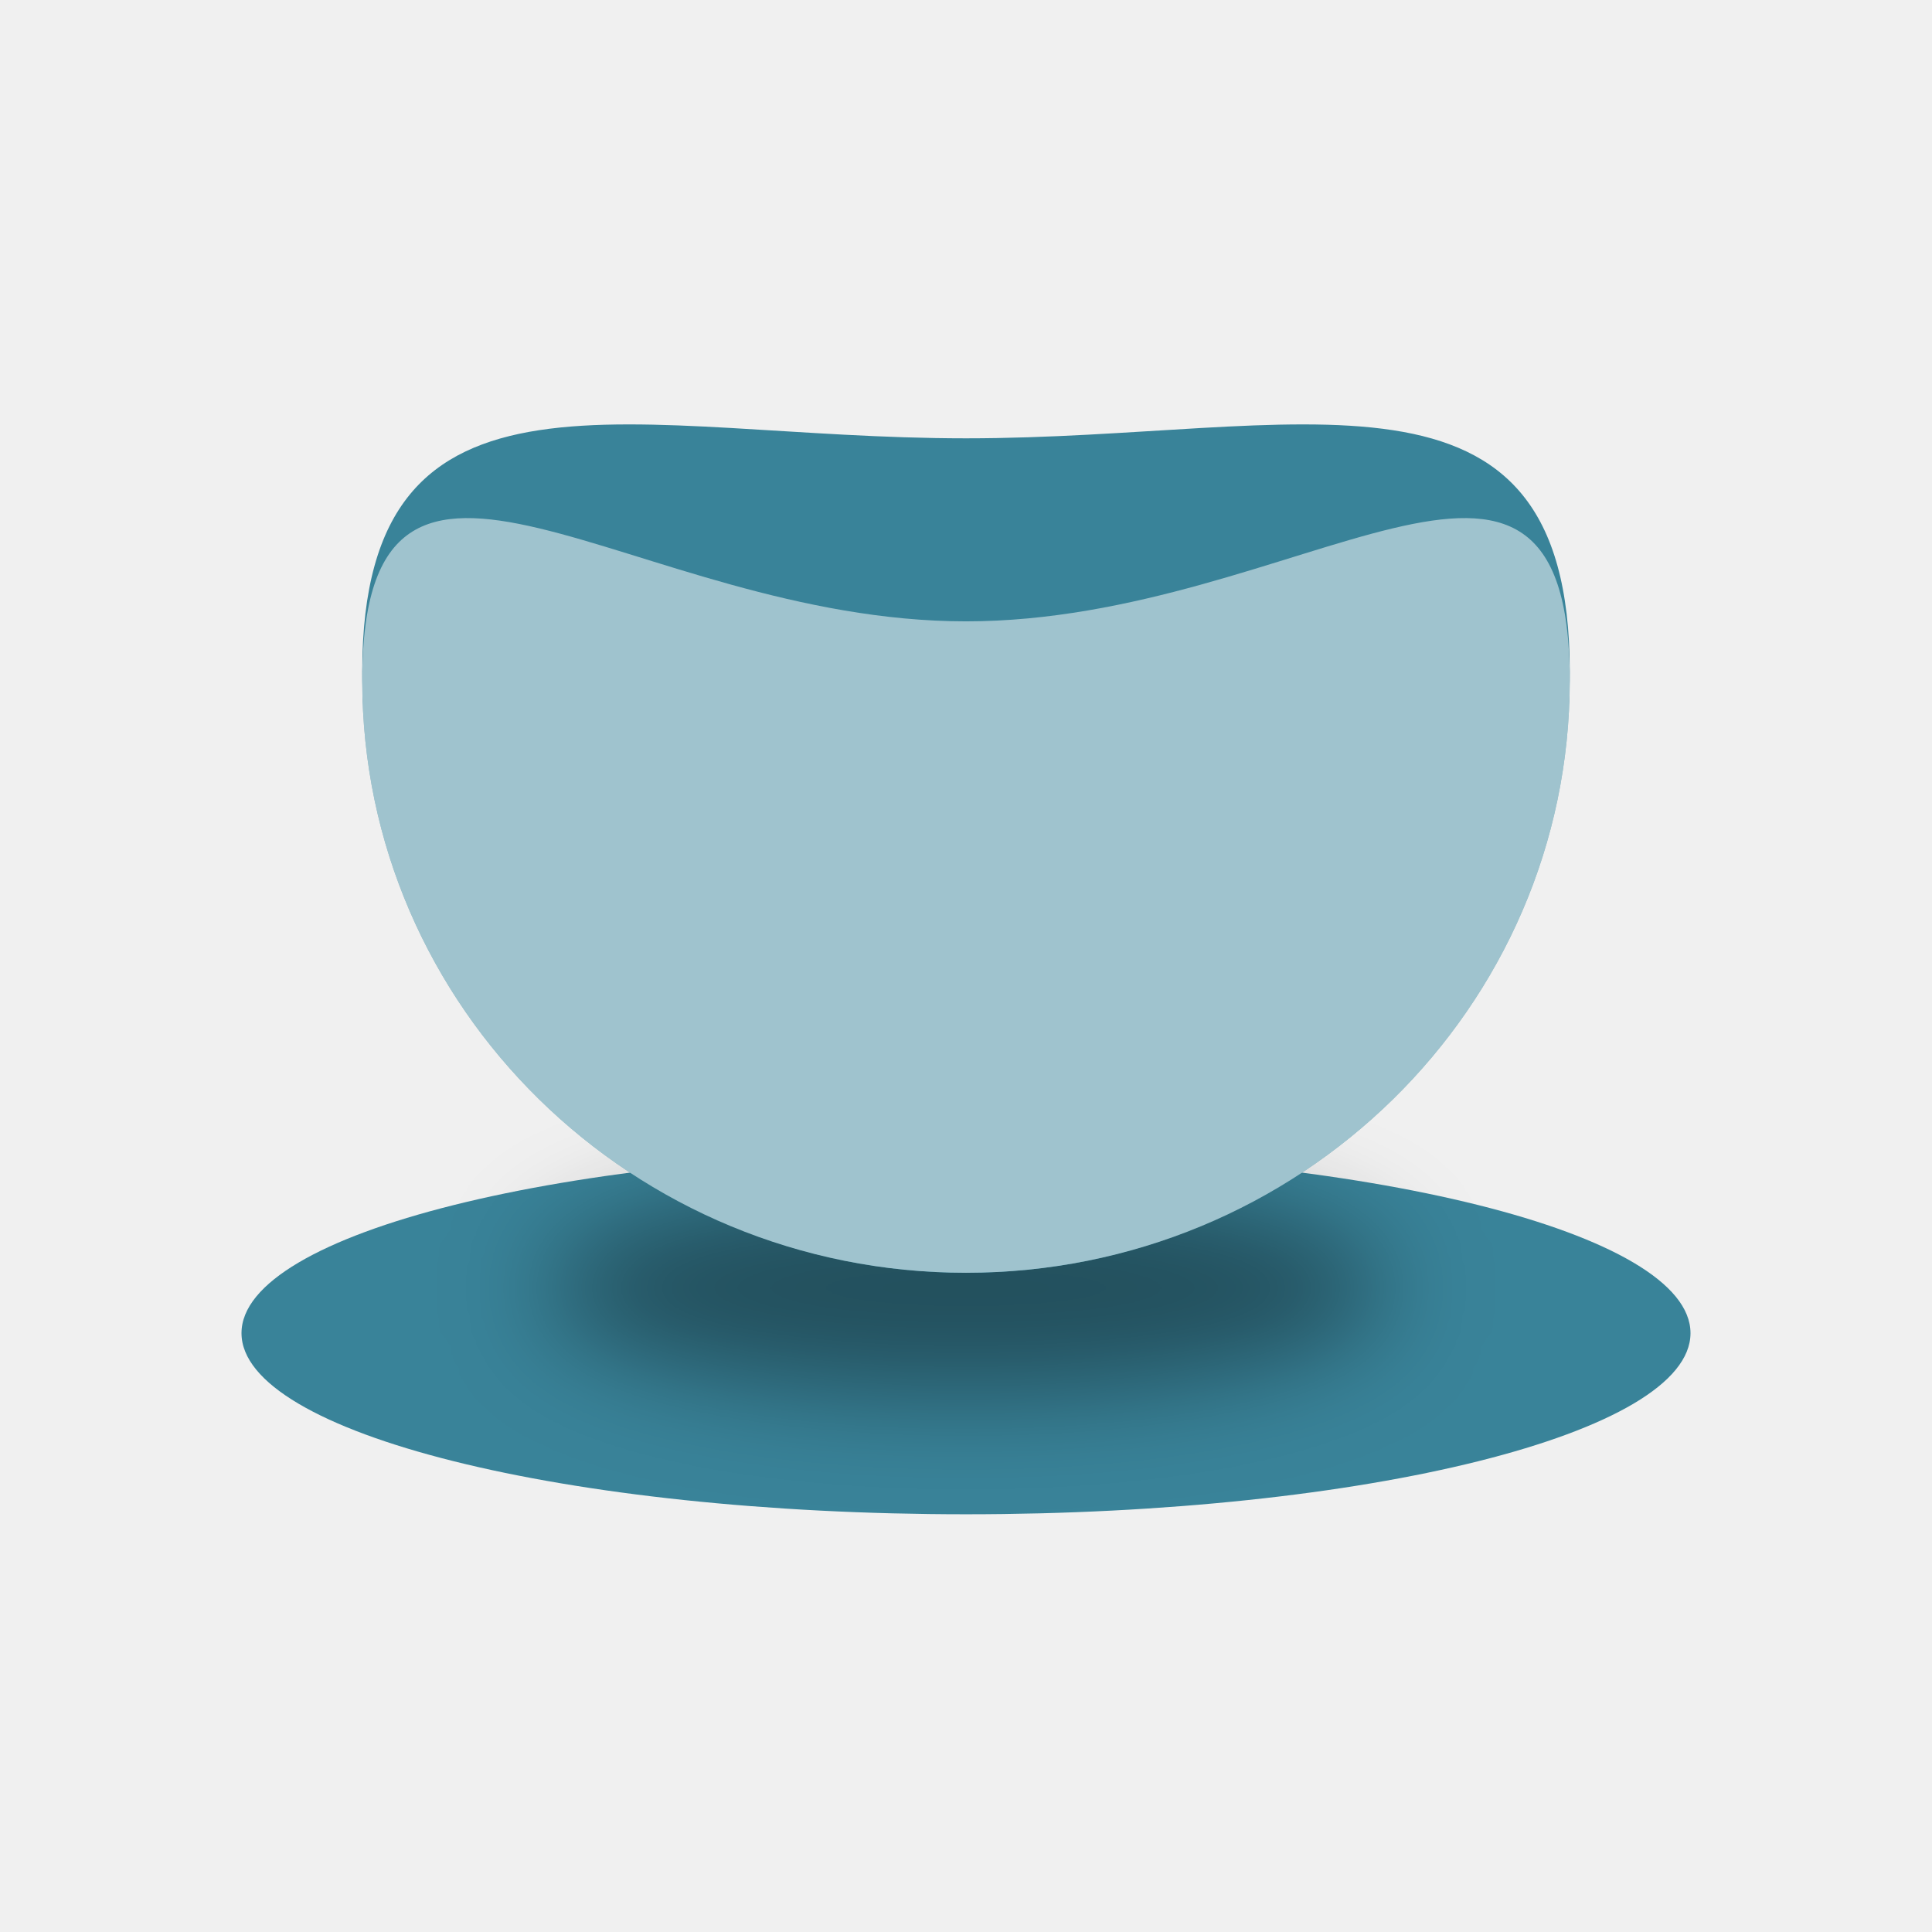
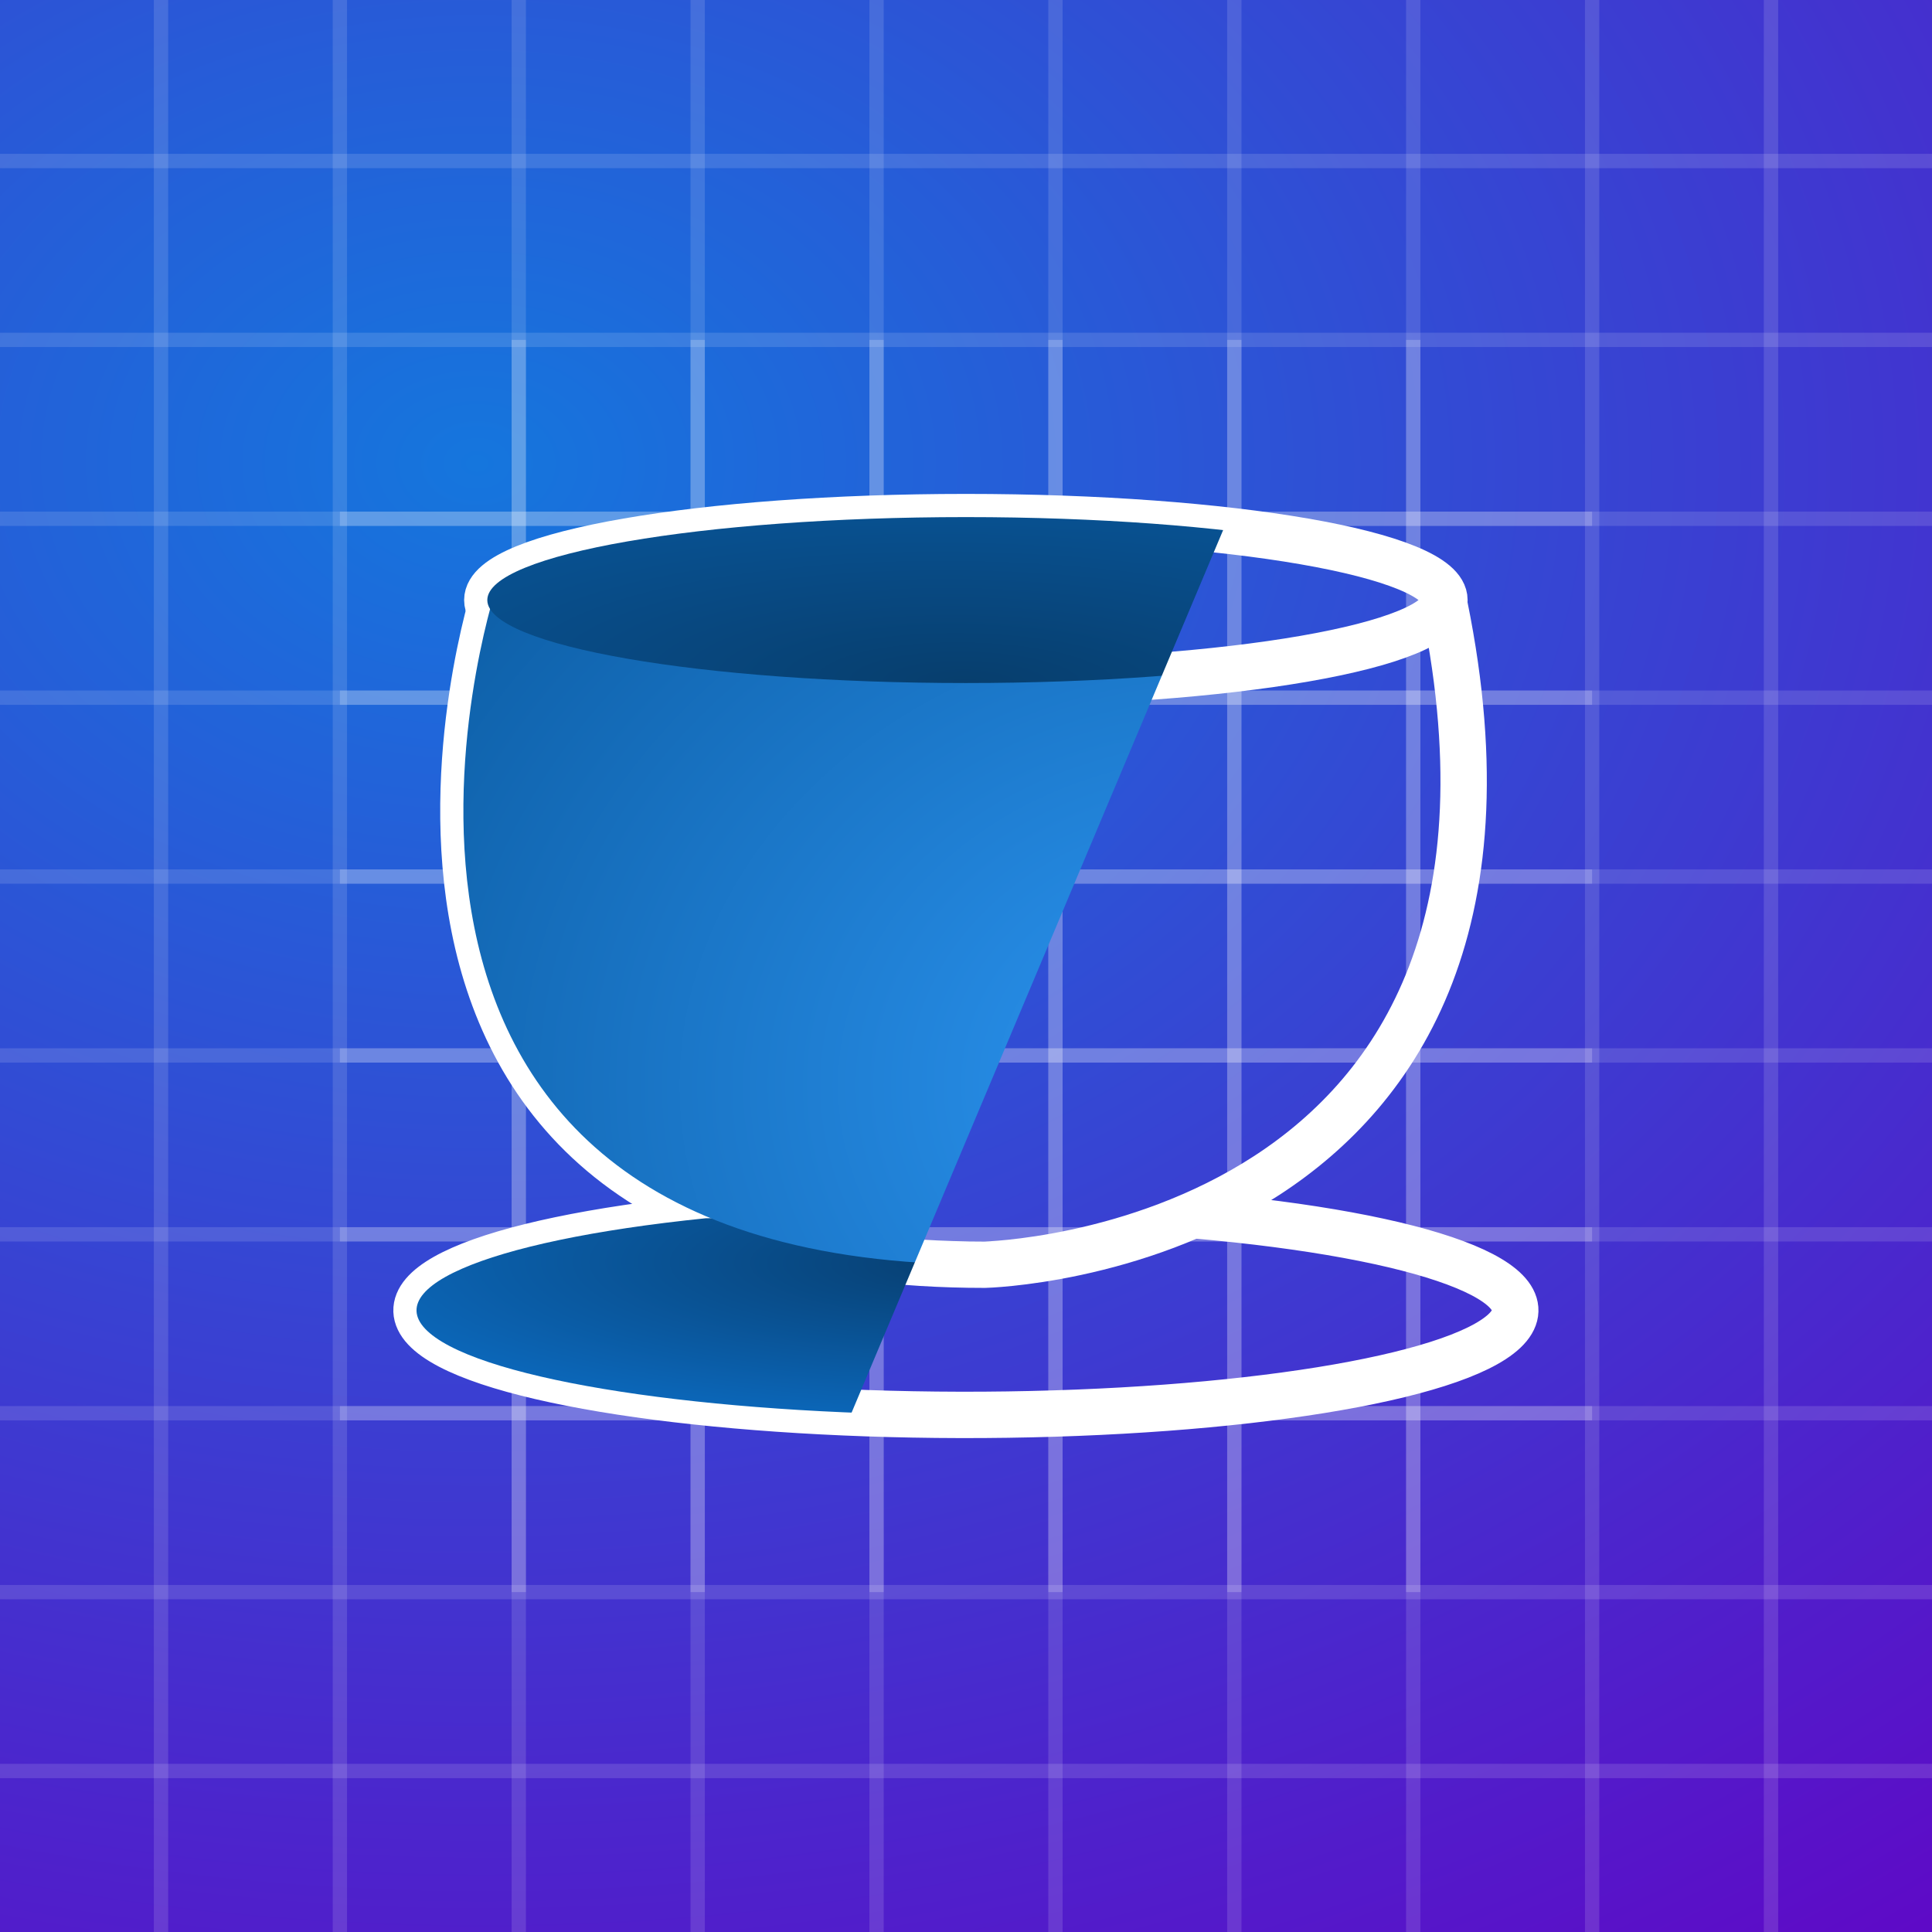
- <svg xmlns="http://www.w3.org/2000/svg" width="256pt" height="256pt" viewBox="0 0 320 320" id="svg2" version="1.1" enable-background="new">
-   <defs id="defs4">
-     <filter style="color-interpolation-filters:sRGB" id="filter8115" x="-0.151" width="1.302" y="-0.603" height="2.206">
-       <feGaussianBlur stdDeviation="8.794" id="feGaussianBlur8117" />
-     </filter>
-     <mask maskUnits="userSpaceOnUse" id="mask8706">
-       <path id="path8708" d="m 260,872.727 c 1e-5,55.027 -44.772,99.635 -100,99.635 -55.228,0 -100,-44.608 -100,-99.635 0,-55.027 44.772,-38.577 100,-38.577 55.228,0 100,-16.45 100,38.577 z" style="fill:#398399;fill-opacity:1;stroke:none" />
+ <svg xmlns="http://www.w3.org/2000/svg" xmlns:xlink="http://www.w3.org/1999/xlink" viewBox="0 0 108 108" version="1.1">
+   <defs id="defs38">
+     <linearGradient id="linearGradient9640">
+       <stop style="stop-color:#073f71;stop-opacity:1" offset="0" id="stop9636" />
+       <stop style="stop-color:#0d74d1;stop-opacity:1" offset="1" id="stop9638" />
+     </linearGradient>
+     <linearGradient id="linearGradient9230">
+       <stop style="stop-color:#2c96f3;stop-opacity:1" offset="0" id="stop9226" />
+       <stop style="stop-color:#09579c;stop-opacity:1" offset="1" id="stop9228" />
+     </linearGradient>
+     <linearGradient id="linearGradient8116">
+       <stop style="stop-color:#073e6d;stop-opacity:1" offset="0" id="stop8112" />
+       <stop style="stop-color:#0959a0;stop-opacity:1" offset="1" id="stop8114" />
+     </linearGradient>
+     <linearGradient id="linearGradient1543">
+       <stop style="stop-color:#1576dd;stop-opacity:1" offset="0" id="stop1539" />
+       <stop style="stop-color:#6007c6;stop-opacity:1" offset="1" id="stop1541" />
+     </linearGradient>
+     <radialGradient xlink:href="#linearGradient1543" id="radialGradient2168" gradientUnits="userSpaceOnUse" gradientTransform="matrix(2.271272,0.00793664,-0.00599923,1.716832,-34.27854,-20.18917)" cx="26.915" cy="26.726" fx="26.915" fy="26.726" r="61.074" />
+     <radialGradient xlink:href="#linearGradient8116" id="radialGradient8118" cx="53.979" cy="60.296" fx="53.979" fy="60.296" r="26.752" gradientTransform="matrix(1.881765,0.03056899,-0.00828092,0.5097558,-47.0971,5.795955)" gradientUnits="userSpaceOnUse" />
+     <radialGradient xlink:href="#linearGradient9230" id="radialGradient9232" cx="69" cy="64.795" fx="69" fy="64.795" r="27.958" gradientTransform="matrix(2.218116,-0.02695024,0.02233065,1.837905,-85.49693,-56.65096)" gradientUnits="userSpaceOnUse" />
+     <radialGradient xlink:href="#linearGradient9640" id="radialGradient9642" cx="54.113" cy="57.983" fx="54.113" fy="57.983" r="30.709" gradientTransform="matrix(1.555836,0.0126562,-0.00309692,0.3807058,-29.89839,47.93194)" gradientUnits="userSpaceOnUse" />
+     <mask maskUnits="userSpaceOnUse" id="mask11753">
+       <path style="fill:#ffffff;fill-opacity:1;fill-rule:evenodd;stroke:none;stroke-width:1px;stroke-linecap:butt;stroke-linejoin:miter;stroke-opacity:1" d="M 9,4.135 79,4.39 39.171,99 9,98.654 Z" id="path11755" />
    </mask>
-     <filter style="color-interpolation-filters:sRGB" id="filter9242" x="-0.088" width="1.175" y="-0.14" height="1.281">
-       <feGaussianBlur stdDeviation="7.312" id="feGaussianBlur9244" />
-     </filter>
  </defs>
-   <g id="layer2" style="display:inline" />
-   <g id="layer4" style="display:none">
-     <ellipse transform="translate(-10,1.0542778e-4)" ry="30" rx="40" cy="140.811" cx="250" id="path4164" style="display:inline;fill:none;fill-opacity:1;stroke:#398399;stroke-width:20;stroke-miterlimit:4;stroke-dasharray:none;stroke-opacity:1" />
-   </g>
-   <g id="layer6" style="display:inline" />
-   <g id="layer5" style="display:inline" />
-   <g style="display:inline" id="g9381" />
-   <g id="layer3" style="display:inline">
-     <g id="g8705" transform="translate(0,1.0542778e-4)">
-       <ellipse ry="30" rx="120" cy="220.811" cx="160" id="path3336" style="display:inline;fill:#398399;fill-opacity:1;fill-rule:evenodd;stroke:none;stroke-width:1.477px;stroke-linecap:butt;stroke-linejoin:miter;stroke-opacity:1" />
-       <ellipse ry="17.5" rx="70" cy="213.311" cx="160" id="path4166" style="display:inline;fill:#000000;fill-opacity:0.398;stroke:none;stroke-width:20;stroke-miterlimit:4;stroke-dasharray:none;stroke-opacity:1;filter:url(#filter8115)" />
-       <path id="path4140-6" d="m 260,111.177 c 1e-5,55.027 -44.772,99.635 -100,99.635 -55.228,0 -100,-44.608 -100,-99.635 0,-55.027 44.772,-38.577 100,-38.577 55.228,0 100,-16.45 100,38.577 z" style="display:inline;fill:#398399;fill-opacity:1;stroke:none" />
-       <path transform="translate(0,-761.5508)" id="path4140-7" d="m 260,874.274 c 0.528,38.499 -24.566,75.23 -59.957,89.908 -36.993,16.332 -83.359,7.685 -111.596,-21.386 -21.297,-21.259 -32.701,-53.14 -26.884,-82.948 1.392,-8.539 9.993,-13.894 18.305,-12.391 21.704,3.072 41.821,13.144 63.666,15.785 27.992,4.727 55.546,-4.618 81.91,-12.809 9.288,-2.318 21.755,-6.465 29.303,1.828 4.818,6.157 5.114,14.527 5.254,22.012 z" mask="url(#mask8706)" style="display:inline;fill:#000000;fill-opacity:1;stroke:none;filter:url(#filter9242)" />
-       <path style="display:inline;fill:#398399;fill-opacity:1;stroke:none" d="m 260,112.724 c 1e-5,54.172 -44.772,98.088 -100,98.088 -55.228,0 -100,-43.915 -100,-98.088 0,-54.172 44.772,-9.809 100,-9.809 55.228,0 100,-44.364 100,9.809 z" id="path9383" />
-       <path id="path4140" d="m 260,112.724 c 1e-5,54.172 -44.772,98.088 -100,98.088 -55.228,0 -100,-43.915 -100,-98.088 0,-54.172 44.772,-9.809 100,-9.809 55.228,0 100,-44.364 100,9.809 z" style="fill:#ffffff;fill-opacity:0.518;stroke:none" />
+   <g id="layer4" style="display:inline">
+     <g id="layer2" style="display:inline">
+       <rect style="fill:url(#radialGradient2168);fill-opacity:1;stroke:none;stroke-width:0.8;stroke-linecap:round;stroke-linejoin:round;stroke-miterlimit:4;stroke-dasharray:none;stroke-opacity:1" id="rect1515" width="113.622" height="111.625" x="-3.195" y="-1.763" />
    </g>
  </g>
+   <g id="layer6" style="display:inline">
+     <g id="layer1" style="display:inline">
+       <path id="path_1" d="M 9,0 V 108" fill="#00000000" stroke="#ffffff33" stroke-width="0.8" style="fill:#a6a6a6;fill-opacity:1;stroke:#ffffff;stroke-width:0.8;stroke-miterlimit:4;stroke-dasharray:none;stroke-opacity:0.13" />
+       <path id="path_2" d="M 19,0 V 108" fill="#00000000" stroke="#ffffff33" stroke-width="0.8" style="fill:#a6a6a6;fill-opacity:1;stroke:#ffffff;stroke-width:0.8;stroke-miterlimit:4;stroke-dasharray:none;stroke-opacity:0.13" />
+       <path id="path_3" d="M 29,0 V 108" fill="#00000000" stroke="#ffffff33" stroke-width="0.8" style="fill:#a6a6a6;fill-opacity:1;stroke:#ffffff;stroke-width:0.8;stroke-miterlimit:4;stroke-dasharray:none;stroke-opacity:0.13" />
+       <path id="path_4" d="M 39,0 V 108" fill="#00000000" stroke="#ffffff33" stroke-width="0.8" style="fill:#a6a6a6;fill-opacity:1;stroke:#ffffff;stroke-width:0.8;stroke-miterlimit:4;stroke-dasharray:none;stroke-opacity:0.13" />
+       <path id="path_5" d="M 49,0 V 108" fill="#00000000" stroke="#ffffff33" stroke-width="0.8" style="fill:#a6a6a6;fill-opacity:1;stroke:#ffffff;stroke-width:0.8;stroke-miterlimit:4;stroke-dasharray:none;stroke-opacity:0.13" />
+       <path id="path_6" d="M 59,0 V 108" fill="#00000000" stroke="#ffffff33" stroke-width="0.8" style="fill:#a6a6a6;fill-opacity:1;stroke:#ffffff;stroke-width:0.8;stroke-miterlimit:4;stroke-dasharray:none;stroke-opacity:0.13" />
+       <path id="path_7" d="M 69,0 V 108" fill="#00000000" stroke="#ffffff33" stroke-width="0.8" style="fill:#a6a6a6;fill-opacity:1;stroke:#ffffff;stroke-width:0.8;stroke-miterlimit:4;stroke-dasharray:none;stroke-opacity:0.13" />
+       <path id="path_8" d="M 79,0 V 108" fill="#00000000" stroke="#ffffff33" stroke-width="0.8" style="fill:#a6a6a6;fill-opacity:1;stroke:#ffffff;stroke-width:0.8;stroke-miterlimit:4;stroke-dasharray:none;stroke-opacity:0.13" />
+       <path id="path_9" d="M 89,0 V 108" fill="#00000000" stroke="#ffffff33" stroke-width="0.8" style="fill:#a6a6a6;fill-opacity:1;stroke:#ffffff;stroke-width:0.8;stroke-miterlimit:4;stroke-dasharray:none;stroke-opacity:0.13" />
+       <path id="path_10" d="M 99,0 V 108" fill="#00000000" stroke="#ffffff33" stroke-width="0.8" style="fill:#a6a6a6;fill-opacity:1;stroke:#ffffff;stroke-width:0.8;stroke-miterlimit:4;stroke-dasharray:none;stroke-opacity:0.13" />
+       <path id="path_11" d="M 0,9 H 108" fill="#00000000" stroke="#ffffff33" stroke-width="0.8" style="fill:#a6a6a6;fill-opacity:1;stroke:#ffffff;stroke-width:0.8;stroke-miterlimit:4;stroke-dasharray:none;stroke-opacity:0.13" />
+       <path id="path_12" d="M 0,19 H 108" fill="#00000000" stroke="#ffffff33" stroke-width="0.8" style="fill:#a6a6a6;fill-opacity:1;stroke:#ffffff;stroke-width:0.8;stroke-miterlimit:4;stroke-dasharray:none;stroke-opacity:0.13" />
+       <path id="path_13" d="M 0,29 H 108" fill="#00000000" stroke="#ffffff33" stroke-width="0.8" style="fill:#a6a6a6;fill-opacity:1;stroke:#ffffff;stroke-width:0.8;stroke-miterlimit:4;stroke-dasharray:none;stroke-opacity:0.13" />
+       <path id="path_14" d="M 0,39 H 108" fill="#00000000" stroke="#ffffff33" stroke-width="0.8" style="fill:#a6a6a6;fill-opacity:1;stroke:#ffffff;stroke-width:0.8;stroke-miterlimit:4;stroke-dasharray:none;stroke-opacity:0.13" />
+       <path id="path_15" d="M 0,49 H 108" fill="#00000000" stroke="#ffffff33" stroke-width="0.8" style="fill:#a6a6a6;fill-opacity:1;stroke:#ffffff;stroke-width:0.8;stroke-miterlimit:4;stroke-dasharray:none;stroke-opacity:0.13" />
+       <path id="path_16" d="M 0,59 H 108" fill="#00000000" stroke="#ffffff33" stroke-width="0.8" style="fill:#a6a6a6;fill-opacity:1;stroke:#ffffff;stroke-width:0.8;stroke-miterlimit:4;stroke-dasharray:none;stroke-opacity:0.13" />
+       <path id="path_17" d="M 0,69 H 108" fill="#00000000" stroke="#ffffff33" stroke-width="0.8" style="fill:#a6a6a6;fill-opacity:1;stroke:#ffffff;stroke-width:0.8;stroke-miterlimit:4;stroke-dasharray:none;stroke-opacity:0.13" />
+       <path id="path_18" d="M 0,79 H 108" fill="#00000000" stroke="#ffffff33" stroke-width="0.8" style="fill:#a6a6a6;fill-opacity:1;stroke:#ffffff;stroke-width:0.8;stroke-miterlimit:4;stroke-dasharray:none;stroke-opacity:0.13" />
+       <path id="path_19" d="M 0,89 H 108" fill="#00000000" stroke="#ffffff33" stroke-width="0.8" style="fill:#a6a6a6;fill-opacity:1;stroke:#ffffff;stroke-width:0.8;stroke-miterlimit:4;stroke-dasharray:none;stroke-opacity:0.13" />
+       <path id="path_20" d="M 0,99 H 108" fill="#00000000" stroke="#ffffff33" stroke-width="0.8" style="fill:#a6a6a6;fill-opacity:1;stroke:#ffffff;stroke-width:0.8;stroke-miterlimit:4;stroke-dasharray:none;stroke-opacity:0.13" />
+     </g>
+   </g>
+   <g id="layer5" style="display:inline">
+     <g id="layer3" style="display:inline">
+       <path id="path_21" d="M 19,29 H 89" fill="#00000000" stroke="#ffffff33" stroke-width="0.8" style="fill:#a6a6a6;fill-opacity:1;stroke:#ffffff;stroke-width:0.8;stroke-miterlimit:4;stroke-dasharray:none;stroke-opacity:0.197" />
+       <path id="path_22" d="M 19,39 H 89" fill="#00000000" stroke="#ffffff33" stroke-width="0.8" style="fill:#a6a6a6;fill-opacity:1;stroke:#ffffff;stroke-width:0.8;stroke-miterlimit:4;stroke-dasharray:none;stroke-opacity:0.197" />
+       <path id="path_23" d="M 19,49 H 89" fill="#00000000" stroke="#ffffff33" stroke-width="0.8" style="fill:#a6a6a6;fill-opacity:1;stroke:#ffffff;stroke-width:0.8;stroke-miterlimit:4;stroke-dasharray:none;stroke-opacity:0.197" />
+       <path id="path_24" d="M 19,59 H 89" fill="#00000000" stroke="#ffffff33" stroke-width="0.8" style="fill:#a6a6a6;fill-opacity:1;stroke:#ffffff;stroke-width:0.8;stroke-miterlimit:4;stroke-dasharray:none;stroke-opacity:0.197" />
+       <path id="path_25" d="M 19,69 H 89" fill="#00000000" stroke="#ffffff33" stroke-width="0.8" style="fill:#a6a6a6;fill-opacity:1;stroke:#ffffff;stroke-width:0.8;stroke-miterlimit:4;stroke-dasharray:none;stroke-opacity:0.197" />
+       <path id="path_26" d="M 19,79 H 89" fill="#00000000" stroke="#ffffff33" stroke-width="0.8" style="fill:#a6a6a6;fill-opacity:1;stroke:#ffffff;stroke-width:0.8;stroke-miterlimit:4;stroke-dasharray:none;stroke-opacity:0.197" />
+       <path id="path_27" d="M 29,19 V 89" fill="#00000000" stroke="#ffffff33" stroke-width="0.8" style="fill:#a6a6a6;fill-opacity:1;stroke:#ffffff;stroke-width:0.8;stroke-miterlimit:4;stroke-dasharray:none;stroke-opacity:0.197" />
+       <path id="path_28" d="M 39,19 V 89" fill="#00000000" stroke="#ffffff33" stroke-width="0.8" style="fill:#a6a6a6;fill-opacity:1;stroke:#ffffff;stroke-width:0.8;stroke-miterlimit:4;stroke-dasharray:none;stroke-opacity:0.197" />
+       <path id="path_29" d="M 49,19 V 89" fill="#00000000" stroke="#ffffff33" stroke-width="0.8" style="fill:#a6a6a6;fill-opacity:1;stroke:#ffffff;stroke-width:0.8;stroke-miterlimit:4;stroke-dasharray:none;stroke-opacity:0.197" />
+       <path id="path_30" d="M 59,19 V 89" fill="#00000000" stroke="#ffffff33" stroke-width="0.8" style="fill:#a6a6a6;fill-opacity:1;stroke:#ffffff;stroke-width:0.8;stroke-miterlimit:4;stroke-dasharray:none;stroke-opacity:0.197" />
+       <path id="path_31" d="M 69,19 V 89" fill="#00000000" stroke="#ffffff33" stroke-width="0.8" style="fill:#a6a6a6;fill-opacity:1;stroke:#ffffff;stroke-width:0.8;stroke-miterlimit:4;stroke-dasharray:none;stroke-opacity:0.197" />
+       <path id="path_32" d="M 79,19 V 89" fill="#00000000" stroke="#ffffff33" stroke-width="0.8" style="fill:#a6a6a6;fill-opacity:1;stroke:#ffffff;stroke-width:0.8;stroke-miterlimit:4;stroke-dasharray:none;stroke-opacity:0.197" />
+     </g>
+   </g>
+   <g id="layer7" style="display:none">
+     <g id="g6730" transform="matrix(0.8640508,0,0,0.8640508,7.333912,3.1434)">
+       <g id="g4198" transform="translate(0,-0.8160656)">
+         <ellipse style="fill:none;fill-opacity:0.458;stroke:#ffffff;stroke-width:3;stroke-linecap:round;stroke-linejoin:round;stroke-miterlimit:4;stroke-dasharray:none;stroke-opacity:1" id="path971" cx="54" cy="36" rx="30.961" ry="5.368" />
+         <path style="fill:none;fill-rule:evenodd;stroke:#ffffff;stroke-width:3;stroke-linecap:butt;stroke-linejoin:miter;stroke-miterlimit:4;stroke-dasharray:none;stroke-opacity:1" d="m 23.565,35.376 c 0,0 -14.189,43.624 31.662,43.624 0,0 38.837,-0.892 29.54,-43.601" id="path2084" />
+       </g>
+       <path style="fill:none;fill-opacity:0.458;stroke:#ffffff;stroke-width:3;stroke-linecap:round;stroke-linejoin:round;stroke-miterlimit:4;stroke-dasharray:none;stroke-opacity:1" id="path6321" d="M 68.775,74.983 A 35.54,6.765 0 0 1 88.846,82.468 35.54,6.765 0 0 1 55.145,87.897 35.54,6.765 0 0 1 19.68,82.892 35.54,6.765 0 0 1 37.183,75.177" />
+     </g>
+   </g>
+   <g id="layer8" style="display:none">
+     <g id="g11185" mask="url(#mask11753)">
+       <path style="fill:url(#radialGradient9642);fill-opacity:1;stroke:none;stroke-width:3;stroke-linecap:round;stroke-linejoin:round;stroke-miterlimit:4;stroke-dasharray:none;stroke-opacity:1" id="path6321-3" d="M 66.759,67.933 A 30.709,5.845 0 0 1 84.102,74.4 30.709,5.845 0 0 1 54.982,79.091 30.709,5.845 0 0 1 24.339,74.766 30.709,5.845 0 0 1 39.462,68.1" />
+       <path style="fill:url(#radialGradient9232);fill-opacity:1;fill-rule:evenodd;stroke:none;stroke-width:2.592;stroke-linecap:butt;stroke-linejoin:miter;stroke-miterlimit:4;stroke-dasharray:none;stroke-opacity:1" d="m 27.695,33.005 c 0,0 -12.26,37.693 27.357,37.693 0,0 33.557,-0.771 25.524,-37.674" id="path2084-5" />
+       <ellipse style="fill:url(#radialGradient8118);fill-opacity:1;stroke:none;stroke-width:2.592;stroke-linecap:round;stroke-linejoin:round;stroke-miterlimit:4;stroke-dasharray:none;stroke-opacity:1" id="path971-7" cx="53.993" cy="33.544" rx="26.752" ry="4.638" />
+     </g>
+   </g>
+   <g id="layer9" style="display:none" />
+   <defs id="defs38">
+     <linearGradient id="linearGradient9640">
+       <stop style="stop-color:#073f71;stop-opacity:1" offset="0" id="stop9636" />
+       <stop style="stop-color:#0d74d1;stop-opacity:1" offset="1" id="stop9638" />
+     </linearGradient>
+     <linearGradient id="linearGradient9230">
+       <stop style="stop-color:#2c96f3;stop-opacity:1" offset="0" id="stop9226" />
+       <stop style="stop-color:#09579c;stop-opacity:1" offset="1" id="stop9228" />
+     </linearGradient>
+     <linearGradient id="linearGradient8116">
+       <stop style="stop-color:#073e6d;stop-opacity:1" offset="0" id="stop8112" />
+       <stop style="stop-color:#0959a0;stop-opacity:1" offset="1" id="stop8114" />
+     </linearGradient>
+     <linearGradient id="linearGradient1543">
+       <stop style="stop-color:#1576dd;stop-opacity:1" offset="0" id="stop1539" />
+       <stop style="stop-color:#6007c6;stop-opacity:1" offset="1" id="stop1541" />
+     </linearGradient>
+     <radialGradient xlink:href="#linearGradient1543" id="radialGradient2168" gradientUnits="userSpaceOnUse" gradientTransform="matrix(2.271272,0.00793664,-0.00599923,1.716832,-34.27854,-20.18917)" cx="26.915" cy="26.726" fx="26.915" fy="26.726" r="61.074" />
+     <radialGradient xlink:href="#linearGradient8116" id="radialGradient8118" cx="53.979" cy="60.296" fx="53.979" fy="60.296" r="26.752" gradientTransform="matrix(1.881765,0.03056899,-0.00828092,0.5097558,-47.0971,5.795955)" gradientUnits="userSpaceOnUse" />
+     <radialGradient xlink:href="#linearGradient9230" id="radialGradient9232" cx="69" cy="64.795" fx="69" fy="64.795" r="27.958" gradientTransform="matrix(2.218116,-0.02695024,0.02233065,1.837905,-85.49693,-56.65096)" gradientUnits="userSpaceOnUse" />
+     <radialGradient xlink:href="#linearGradient9640" id="radialGradient9642" cx="54.113" cy="57.983" fx="54.113" fy="57.983" r="30.709" gradientTransform="matrix(1.555836,0.0126562,-0.00309692,0.3807058,-29.89839,47.93194)" gradientUnits="userSpaceOnUse" />
+     <mask maskUnits="userSpaceOnUse" id="mask11753">
+       <path style="fill:#ffffff;fill-opacity:1;fill-rule:evenodd;stroke:none;stroke-width:1px;stroke-linecap:butt;stroke-linejoin:miter;stroke-opacity:1" d="M 9,4.135 79,4.39 39.171,99 9,98.654 Z" id="path11755" />
+     </mask>
+   </defs>
+   <g id="layer4" style="display:none">
+     <g id="layer2" style="display:inline">
+       <rect style="fill:url(#radialGradient2168);fill-opacity:1;stroke:none;stroke-width:0.8;stroke-linecap:round;stroke-linejoin:round;stroke-miterlimit:4;stroke-dasharray:none;stroke-opacity:1" id="rect1515" width="113.622" height="111.625" x="-3.195" y="-1.763" />
+     </g>
+   </g>
+   <g id="layer6" style="display:none">
+     <g id="layer1" style="display:inline">
+       <path id="path_1" d="M 9,0 V 108" fill="#00000000" stroke="#ffffff33" stroke-width="0.8" style="fill:#a6a6a6;fill-opacity:1;stroke:#ffffff;stroke-width:0.8;stroke-miterlimit:4;stroke-dasharray:none;stroke-opacity:0.13" />
+       <path id="path_2" d="M 19,0 V 108" fill="#00000000" stroke="#ffffff33" stroke-width="0.8" style="fill:#a6a6a6;fill-opacity:1;stroke:#ffffff;stroke-width:0.8;stroke-miterlimit:4;stroke-dasharray:none;stroke-opacity:0.13" />
+       <path id="path_3" d="M 29,0 V 108" fill="#00000000" stroke="#ffffff33" stroke-width="0.8" style="fill:#a6a6a6;fill-opacity:1;stroke:#ffffff;stroke-width:0.8;stroke-miterlimit:4;stroke-dasharray:none;stroke-opacity:0.13" />
+       <path id="path_4" d="M 39,0 V 108" fill="#00000000" stroke="#ffffff33" stroke-width="0.8" style="fill:#a6a6a6;fill-opacity:1;stroke:#ffffff;stroke-width:0.8;stroke-miterlimit:4;stroke-dasharray:none;stroke-opacity:0.13" />
+       <path id="path_5" d="M 49,0 V 108" fill="#00000000" stroke="#ffffff33" stroke-width="0.8" style="fill:#a6a6a6;fill-opacity:1;stroke:#ffffff;stroke-width:0.8;stroke-miterlimit:4;stroke-dasharray:none;stroke-opacity:0.13" />
+       <path id="path_6" d="M 59,0 V 108" fill="#00000000" stroke="#ffffff33" stroke-width="0.8" style="fill:#a6a6a6;fill-opacity:1;stroke:#ffffff;stroke-width:0.8;stroke-miterlimit:4;stroke-dasharray:none;stroke-opacity:0.13" />
+       <path id="path_7" d="M 69,0 V 108" fill="#00000000" stroke="#ffffff33" stroke-width="0.8" style="fill:#a6a6a6;fill-opacity:1;stroke:#ffffff;stroke-width:0.8;stroke-miterlimit:4;stroke-dasharray:none;stroke-opacity:0.13" />
+       <path id="path_8" d="M 79,0 V 108" fill="#00000000" stroke="#ffffff33" stroke-width="0.8" style="fill:#a6a6a6;fill-opacity:1;stroke:#ffffff;stroke-width:0.8;stroke-miterlimit:4;stroke-dasharray:none;stroke-opacity:0.13" />
+       <path id="path_9" d="M 89,0 V 108" fill="#00000000" stroke="#ffffff33" stroke-width="0.8" style="fill:#a6a6a6;fill-opacity:1;stroke:#ffffff;stroke-width:0.8;stroke-miterlimit:4;stroke-dasharray:none;stroke-opacity:0.13" />
+       <path id="path_10" d="M 99,0 V 108" fill="#00000000" stroke="#ffffff33" stroke-width="0.8" style="fill:#a6a6a6;fill-opacity:1;stroke:#ffffff;stroke-width:0.8;stroke-miterlimit:4;stroke-dasharray:none;stroke-opacity:0.13" />
+       <path id="path_11" d="M 0,9 H 108" fill="#00000000" stroke="#ffffff33" stroke-width="0.8" style="fill:#a6a6a6;fill-opacity:1;stroke:#ffffff;stroke-width:0.8;stroke-miterlimit:4;stroke-dasharray:none;stroke-opacity:0.13" />
+       <path id="path_12" d="M 0,19 H 108" fill="#00000000" stroke="#ffffff33" stroke-width="0.8" style="fill:#a6a6a6;fill-opacity:1;stroke:#ffffff;stroke-width:0.8;stroke-miterlimit:4;stroke-dasharray:none;stroke-opacity:0.13" />
+       <path id="path_13" d="M 0,29 H 108" fill="#00000000" stroke="#ffffff33" stroke-width="0.8" style="fill:#a6a6a6;fill-opacity:1;stroke:#ffffff;stroke-width:0.8;stroke-miterlimit:4;stroke-dasharray:none;stroke-opacity:0.13" />
+       <path id="path_14" d="M 0,39 H 108" fill="#00000000" stroke="#ffffff33" stroke-width="0.8" style="fill:#a6a6a6;fill-opacity:1;stroke:#ffffff;stroke-width:0.8;stroke-miterlimit:4;stroke-dasharray:none;stroke-opacity:0.13" />
+       <path id="path_15" d="M 0,49 H 108" fill="#00000000" stroke="#ffffff33" stroke-width="0.8" style="fill:#a6a6a6;fill-opacity:1;stroke:#ffffff;stroke-width:0.8;stroke-miterlimit:4;stroke-dasharray:none;stroke-opacity:0.13" />
+       <path id="path_16" d="M 0,59 H 108" fill="#00000000" stroke="#ffffff33" stroke-width="0.8" style="fill:#a6a6a6;fill-opacity:1;stroke:#ffffff;stroke-width:0.8;stroke-miterlimit:4;stroke-dasharray:none;stroke-opacity:0.13" />
+       <path id="path_17" d="M 0,69 H 108" fill="#00000000" stroke="#ffffff33" stroke-width="0.8" style="fill:#a6a6a6;fill-opacity:1;stroke:#ffffff;stroke-width:0.8;stroke-miterlimit:4;stroke-dasharray:none;stroke-opacity:0.13" />
+       <path id="path_18" d="M 0,79 H 108" fill="#00000000" stroke="#ffffff33" stroke-width="0.8" style="fill:#a6a6a6;fill-opacity:1;stroke:#ffffff;stroke-width:0.8;stroke-miterlimit:4;stroke-dasharray:none;stroke-opacity:0.13" />
+       <path id="path_19" d="M 0,89 H 108" fill="#00000000" stroke="#ffffff33" stroke-width="0.8" style="fill:#a6a6a6;fill-opacity:1;stroke:#ffffff;stroke-width:0.8;stroke-miterlimit:4;stroke-dasharray:none;stroke-opacity:0.13" />
+       <path id="path_20" d="M 0,99 H 108" fill="#00000000" stroke="#ffffff33" stroke-width="0.8" style="fill:#a6a6a6;fill-opacity:1;stroke:#ffffff;stroke-width:0.8;stroke-miterlimit:4;stroke-dasharray:none;stroke-opacity:0.13" />
+     </g>
+   </g>
+   <g id="layer5" style="display:none">
+     <g id="layer3" style="display:inline">
+       <path id="path_21" d="M 19,29 H 89" fill="#00000000" stroke="#ffffff33" stroke-width="0.8" style="fill:#a6a6a6;fill-opacity:1;stroke:#ffffff;stroke-width:0.8;stroke-miterlimit:4;stroke-dasharray:none;stroke-opacity:0.197" />
+       <path id="path_22" d="M 19,39 H 89" fill="#00000000" stroke="#ffffff33" stroke-width="0.8" style="fill:#a6a6a6;fill-opacity:1;stroke:#ffffff;stroke-width:0.8;stroke-miterlimit:4;stroke-dasharray:none;stroke-opacity:0.197" />
+       <path id="path_23" d="M 19,49 H 89" fill="#00000000" stroke="#ffffff33" stroke-width="0.8" style="fill:#a6a6a6;fill-opacity:1;stroke:#ffffff;stroke-width:0.8;stroke-miterlimit:4;stroke-dasharray:none;stroke-opacity:0.197" />
+       <path id="path_24" d="M 19,59 H 89" fill="#00000000" stroke="#ffffff33" stroke-width="0.8" style="fill:#a6a6a6;fill-opacity:1;stroke:#ffffff;stroke-width:0.8;stroke-miterlimit:4;stroke-dasharray:none;stroke-opacity:0.197" />
+       <path id="path_25" d="M 19,69 H 89" fill="#00000000" stroke="#ffffff33" stroke-width="0.8" style="fill:#a6a6a6;fill-opacity:1;stroke:#ffffff;stroke-width:0.8;stroke-miterlimit:4;stroke-dasharray:none;stroke-opacity:0.197" />
+       <path id="path_26" d="M 19,79 H 89" fill="#00000000" stroke="#ffffff33" stroke-width="0.8" style="fill:#a6a6a6;fill-opacity:1;stroke:#ffffff;stroke-width:0.8;stroke-miterlimit:4;stroke-dasharray:none;stroke-opacity:0.197" />
+       <path id="path_27" d="M 29,19 V 89" fill="#00000000" stroke="#ffffff33" stroke-width="0.8" style="fill:#a6a6a6;fill-opacity:1;stroke:#ffffff;stroke-width:0.8;stroke-miterlimit:4;stroke-dasharray:none;stroke-opacity:0.197" />
+       <path id="path_28" d="M 39,19 V 89" fill="#00000000" stroke="#ffffff33" stroke-width="0.8" style="fill:#a6a6a6;fill-opacity:1;stroke:#ffffff;stroke-width:0.8;stroke-miterlimit:4;stroke-dasharray:none;stroke-opacity:0.197" />
+       <path id="path_29" d="M 49,19 V 89" fill="#00000000" stroke="#ffffff33" stroke-width="0.8" style="fill:#a6a6a6;fill-opacity:1;stroke:#ffffff;stroke-width:0.8;stroke-miterlimit:4;stroke-dasharray:none;stroke-opacity:0.197" />
+       <path id="path_30" d="M 59,19 V 89" fill="#00000000" stroke="#ffffff33" stroke-width="0.8" style="fill:#a6a6a6;fill-opacity:1;stroke:#ffffff;stroke-width:0.8;stroke-miterlimit:4;stroke-dasharray:none;stroke-opacity:0.197" />
+       <path id="path_31" d="M 69,19 V 89" fill="#00000000" stroke="#ffffff33" stroke-width="0.8" style="fill:#a6a6a6;fill-opacity:1;stroke:#ffffff;stroke-width:0.8;stroke-miterlimit:4;stroke-dasharray:none;stroke-opacity:0.197" />
+       <path id="path_32" d="M 79,19 V 89" fill="#00000000" stroke="#ffffff33" stroke-width="0.8" style="fill:#a6a6a6;fill-opacity:1;stroke:#ffffff;stroke-width:0.8;stroke-miterlimit:4;stroke-dasharray:none;stroke-opacity:0.197" />
+     </g>
+   </g>
+   <g id="layer7" style="display:inline">
+     <g id="g6730" transform="matrix(0.8640508,0,0,0.8640508,7.333912,3.1434)">
+       <g id="g4198" transform="translate(0,-0.8160656)">
+         <ellipse style="fill:none;fill-opacity:0.458;stroke:#ffffff;stroke-width:3;stroke-linecap:round;stroke-linejoin:round;stroke-miterlimit:4;stroke-dasharray:none;stroke-opacity:1" id="path971" cx="54" cy="36" rx="30.961" ry="5.368" />
+         <path style="fill:none;fill-rule:evenodd;stroke:#ffffff;stroke-width:3;stroke-linecap:butt;stroke-linejoin:miter;stroke-miterlimit:4;stroke-dasharray:none;stroke-opacity:1" d="m 23.565,35.376 c 0,0 -14.189,43.624 31.662,43.624 0,0 38.837,-0.892 29.54,-43.601" id="path2084" />
+       </g>
+       <path style="fill:none;fill-opacity:0.458;stroke:#ffffff;stroke-width:3;stroke-linecap:round;stroke-linejoin:round;stroke-miterlimit:4;stroke-dasharray:none;stroke-opacity:1" id="path6321" d="M 68.775,74.983 A 35.54,6.765 0 0 1 88.846,82.468 35.54,6.765 0 0 1 55.145,87.897 35.54,6.765 0 0 1 19.68,82.892 35.54,6.765 0 0 1 37.183,75.177" />
+     </g>
+   </g>
+   <g id="layer8" style="display:inline">
+     <g id="g11185" mask="url(#mask11753)">
+       <path style="fill:url(#radialGradient9642);fill-opacity:1;stroke:none;stroke-width:3;stroke-linecap:round;stroke-linejoin:round;stroke-miterlimit:4;stroke-dasharray:none;stroke-opacity:1" id="path6321-3" d="M 66.759,67.933 A 30.709,5.845 0 0 1 84.102,74.4 30.709,5.845 0 0 1 54.982,79.091 30.709,5.845 0 0 1 24.339,74.766 30.709,5.845 0 0 1 39.462,68.1" />
+       <path style="fill:url(#radialGradient9232);fill-opacity:1;fill-rule:evenodd;stroke:none;stroke-width:2.592;stroke-linecap:butt;stroke-linejoin:miter;stroke-miterlimit:4;stroke-dasharray:none;stroke-opacity:1" d="m 27.695,33.005 c 0,0 -12.26,37.693 27.357,37.693 0,0 33.557,-0.771 25.524,-37.674" id="path2084-5" />
+       <ellipse style="fill:url(#radialGradient8118);fill-opacity:1;stroke:none;stroke-width:2.592;stroke-linecap:round;stroke-linejoin:round;stroke-miterlimit:4;stroke-dasharray:none;stroke-opacity:1" id="path971-7" cx="53.993" cy="33.544" rx="26.752" ry="4.638" />
+     </g>
+   </g>
+   <g id="layer9" />
</svg>
